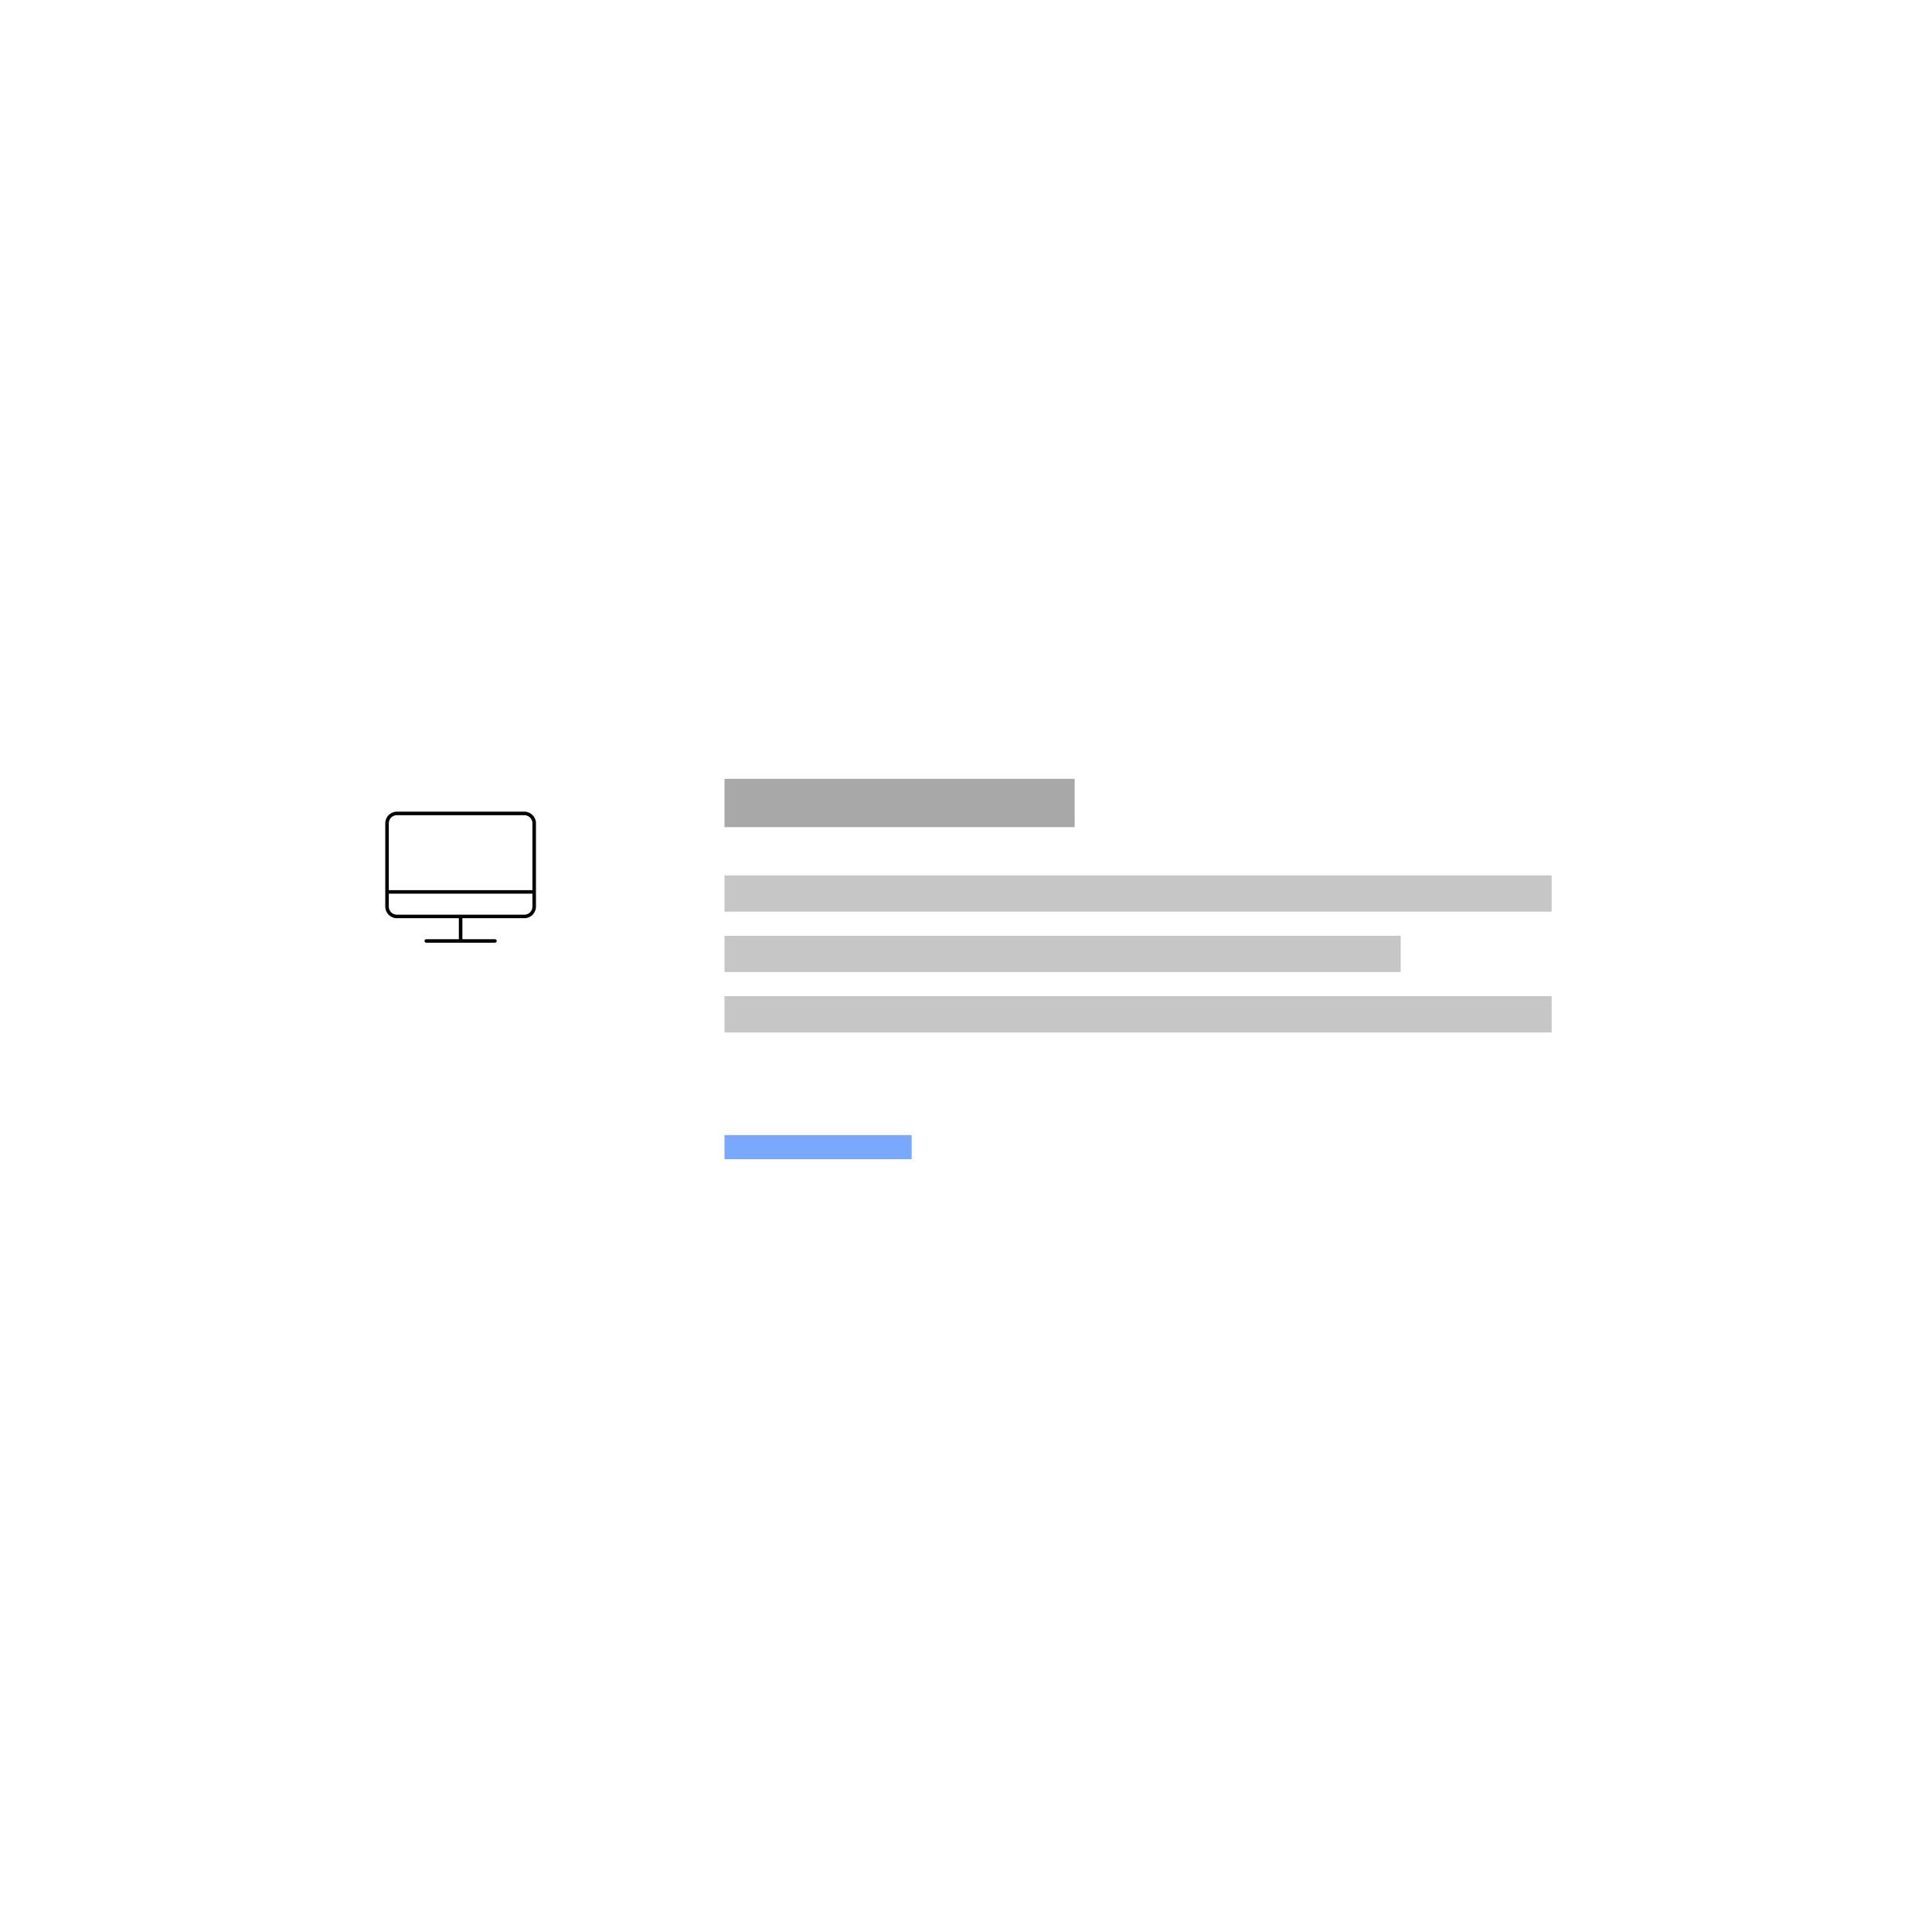
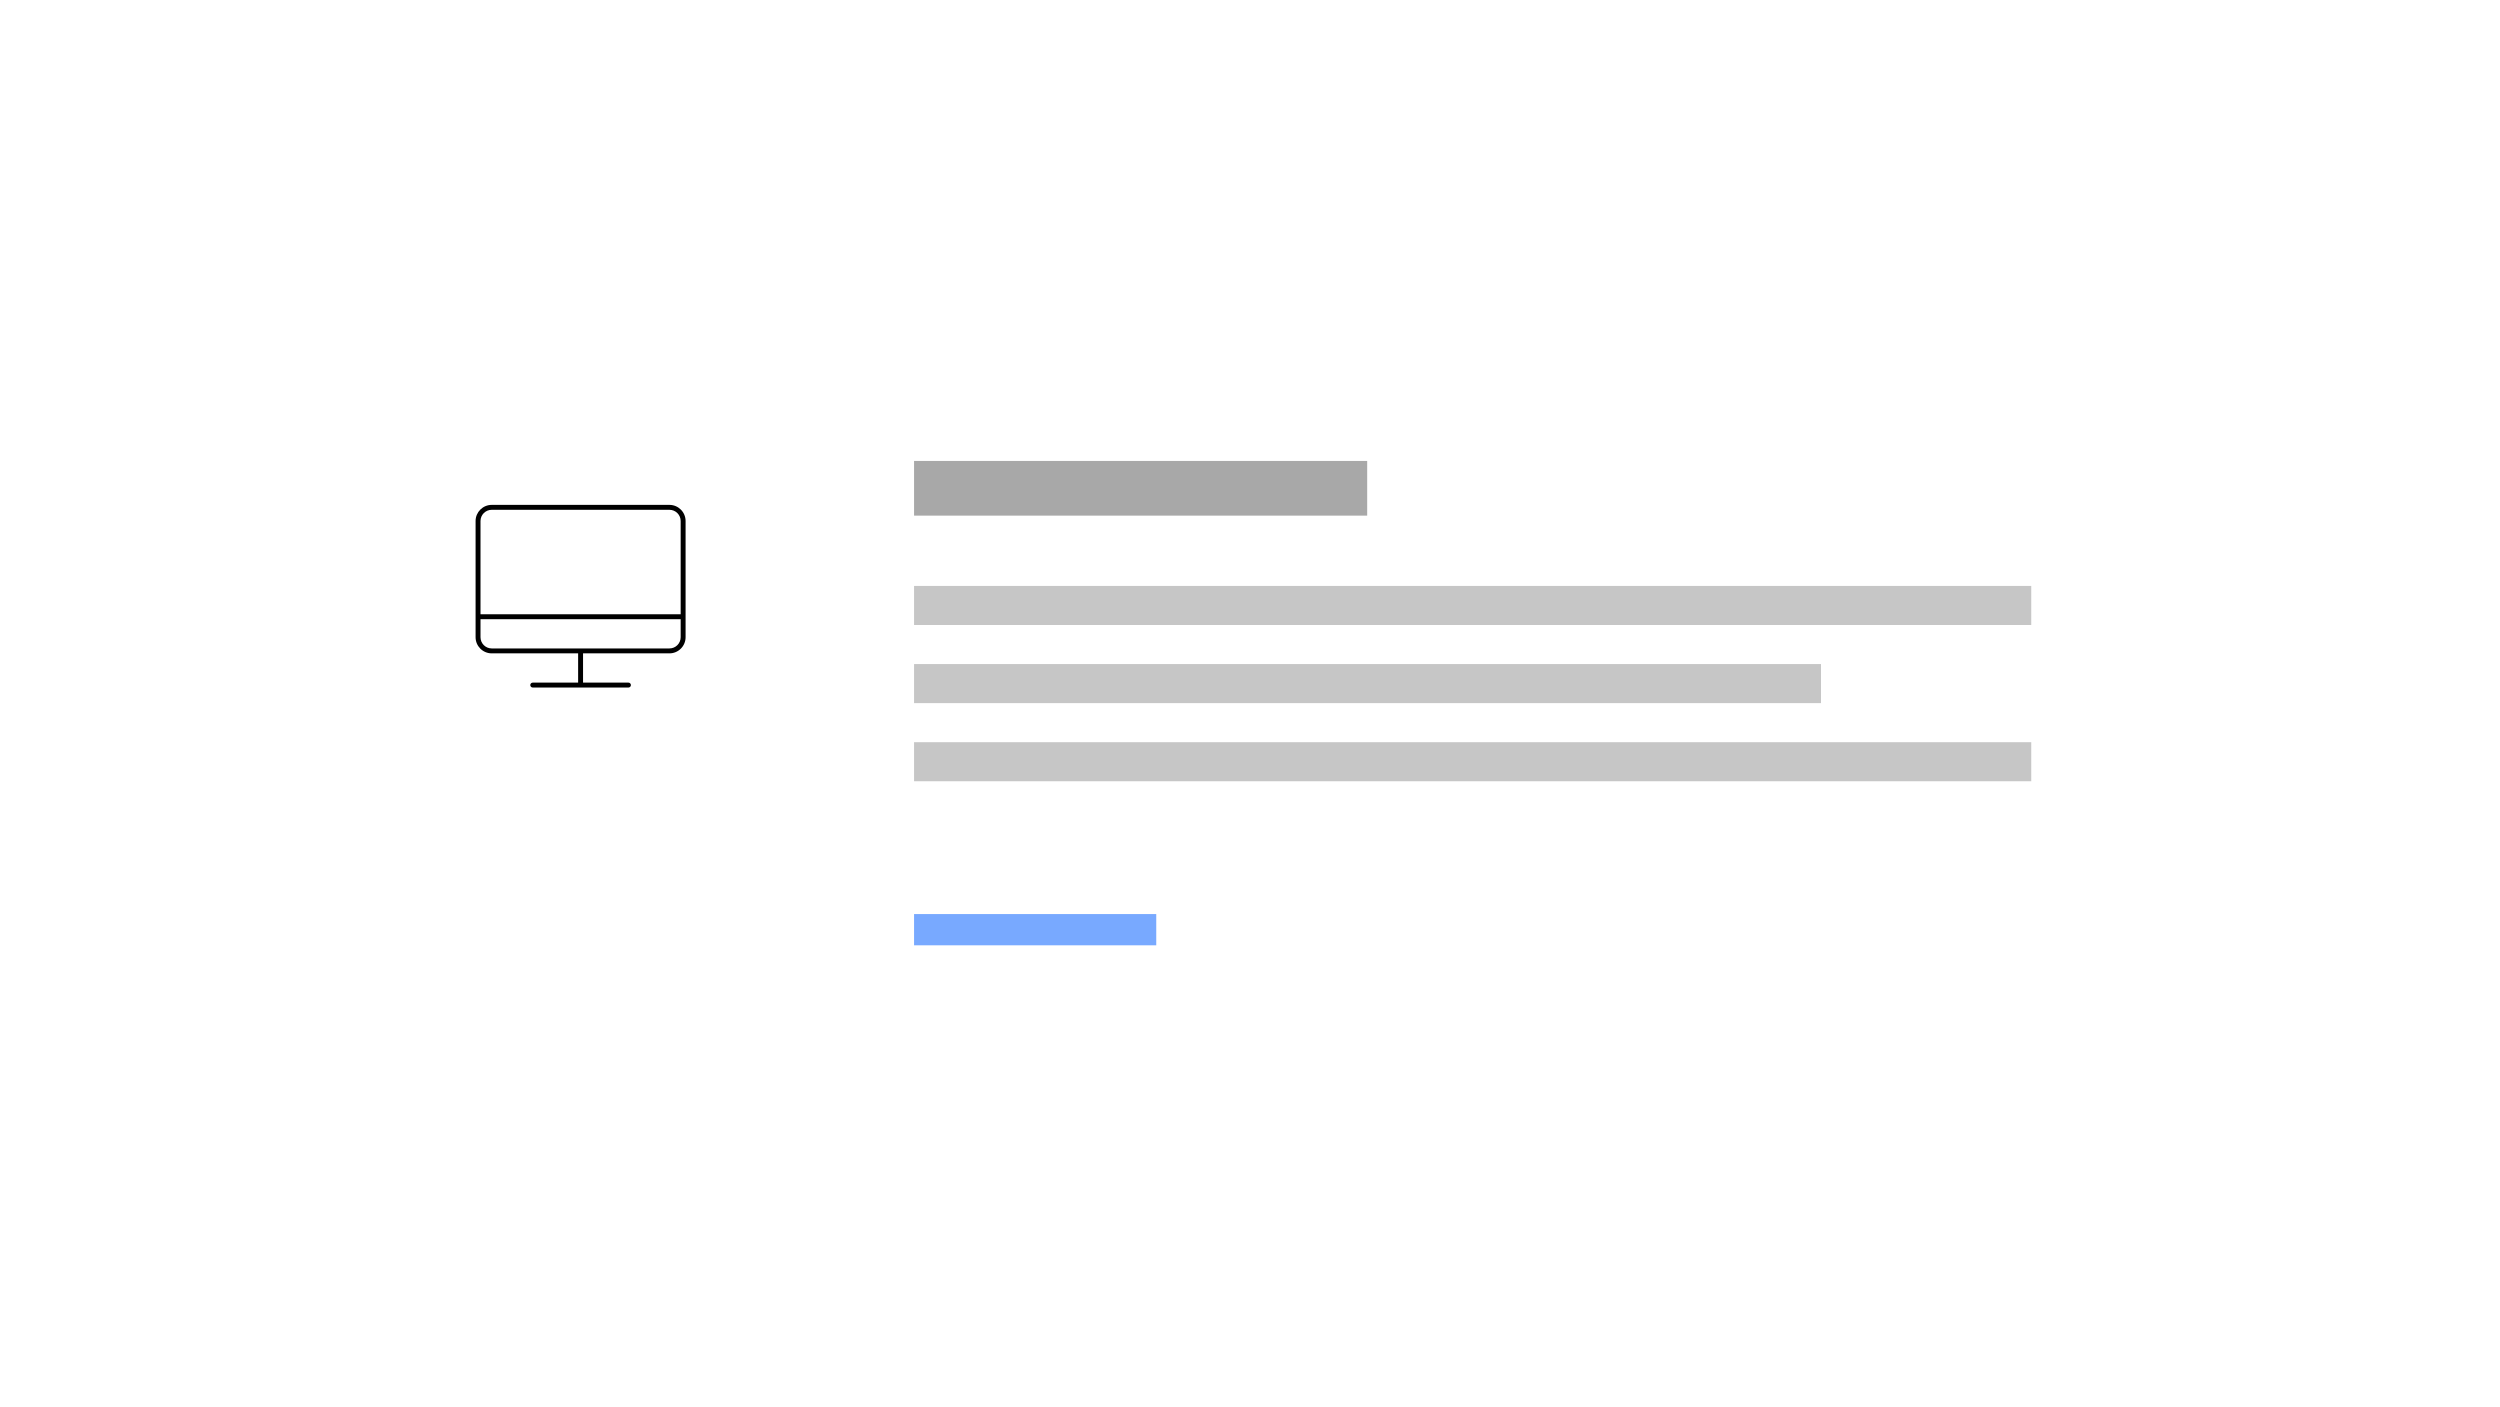
- <svg xmlns="http://www.w3.org/2000/svg" width="320px" height="320px" viewBox="0 0 320 320" version="1.1">
-   <g id="pictogram_item" stroke="none" stroke-width="1" fill="none" fill-rule="evenodd">
-     <g id="Group" transform="translate(63, 129)">
-       <g transform="translate(0, 3)" fill="#000000" id="pictograms/networking/networking-02-copy">
-         <path d="M2.73,3.022 L23.855,3.022 C24.589,3.022 25.187,3.62 25.187,4.355 L25.187,15.437 L1.397,15.437 L1.397,4.355 C1.397,3.62 1.995,3.022 2.73,3.022 M23.855,19.5 L2.73,19.5 C1.995,19.5 1.397,18.902 1.397,18.167 L1.397,16.022 L25.187,16.022 L25.187,18.167 C25.187,18.902 24.589,19.5 23.855,19.5 M2.73,20.085 L13,20.085 L13,23.562 L7.605,23.562 C7.443,23.562 7.312,23.693 7.312,23.855 C7.312,24.016 7.443,24.147 7.605,24.147 L18.98,24.147 C19.142,24.147 19.272,24.016 19.272,23.855 C19.272,23.693 19.142,23.562 18.98,23.562 L13.585,23.562 L13.585,20.085 L23.855,20.085 C24.912,20.085 25.772,19.224 25.772,18.167 L25.772,4.355 C25.772,3.298 24.912,2.437 23.855,2.437 L2.73,2.437 C1.673,2.437 0.812,3.298 0.812,4.355 L0.812,18.167 C0.812,19.224 1.673,20.085 2.73,20.085" id="Fill-1" />
-       </g>
-       <rect id="Rectangle-Copy" fill="#A8A8A8" x="57" y="0" width="58" height="8" />
-       <rect id="Rectangle-Copy-12" fill="#C6C6C6" x="57" y="16" width="137" height="6" />
-       <rect id="Rectangle-Copy-13" fill="#C6C6C6" x="57" y="36" width="137" height="6" />
-       <rect id="Rectangle-Copy-14" fill="#78A9FF" x="57" y="59" width="31" height="4" />
-       <rect id="Rectangle-Copy-15" fill="#C6C6C6" x="57" y="26" width="112" height="6" />
+ <svg xmlns="http://www.w3.org/2000/svg" width="320px" height="180px" viewBox="0 0 320 180" version="1.1">
+   <g id="pictogram-item" stroke="none" stroke-width="1" fill="none" fill-rule="evenodd">
+     <g id="pictograms/networking/networking-02-copy" transform="translate(60, 62)" fill="#000000">
+       <path d="M2.94,3.255 L25.69,3.255 C26.481,3.255 27.125,3.899 27.125,4.69 L27.125,16.625 L1.505,16.625 L1.505,4.69 C1.505,3.899 2.149,3.255 2.94,3.255 M25.69,21 L2.94,21 C2.149,21 1.505,20.356 1.505,19.565 L1.505,17.255 L27.125,17.255 L27.125,19.565 C27.125,20.356 26.481,21 25.69,21 M2.94,21.63 L14,21.63 L14,25.375 L8.19,25.375 C8.016,25.375 7.875,25.516 7.875,25.69 C7.875,25.864 8.016,26.005 8.19,26.005 L20.44,26.005 C20.614,26.005 20.755,25.864 20.755,25.69 C20.755,25.516 20.614,25.375 20.44,25.375 L14.63,25.375 L14.63,21.63 L25.69,21.63 C26.828,21.63 27.755,20.703 27.755,19.565 L27.755,4.69 C27.755,3.551 26.828,2.625 25.69,2.625 L2.94,2.625 C1.802,2.625 0.875,3.551 0.875,4.69 L0.875,19.565 C0.875,20.703 1.802,21.63 2.94,21.63" id="Fill-1" />
    </g>
+     <rect id="Rectangle-Copy" fill="#A8A8A8" x="117" y="59" width="58" height="7" />
+     <rect id="Rectangle-Copy-12" fill="#C6C6C6" x="117" y="75" width="143" height="5" />
+     <rect id="Rectangle-Copy-13" fill="#C6C6C6" x="117" y="95" width="143" height="5" />
+     <rect id="Rectangle-Copy-14" fill="#78A9FF" x="117" y="117" width="31" height="4" />
+     <rect id="Rectangle-Copy-15" fill="#C6C6C6" x="117" y="85" width="116.088" height="5" />
  </g>
</svg>
